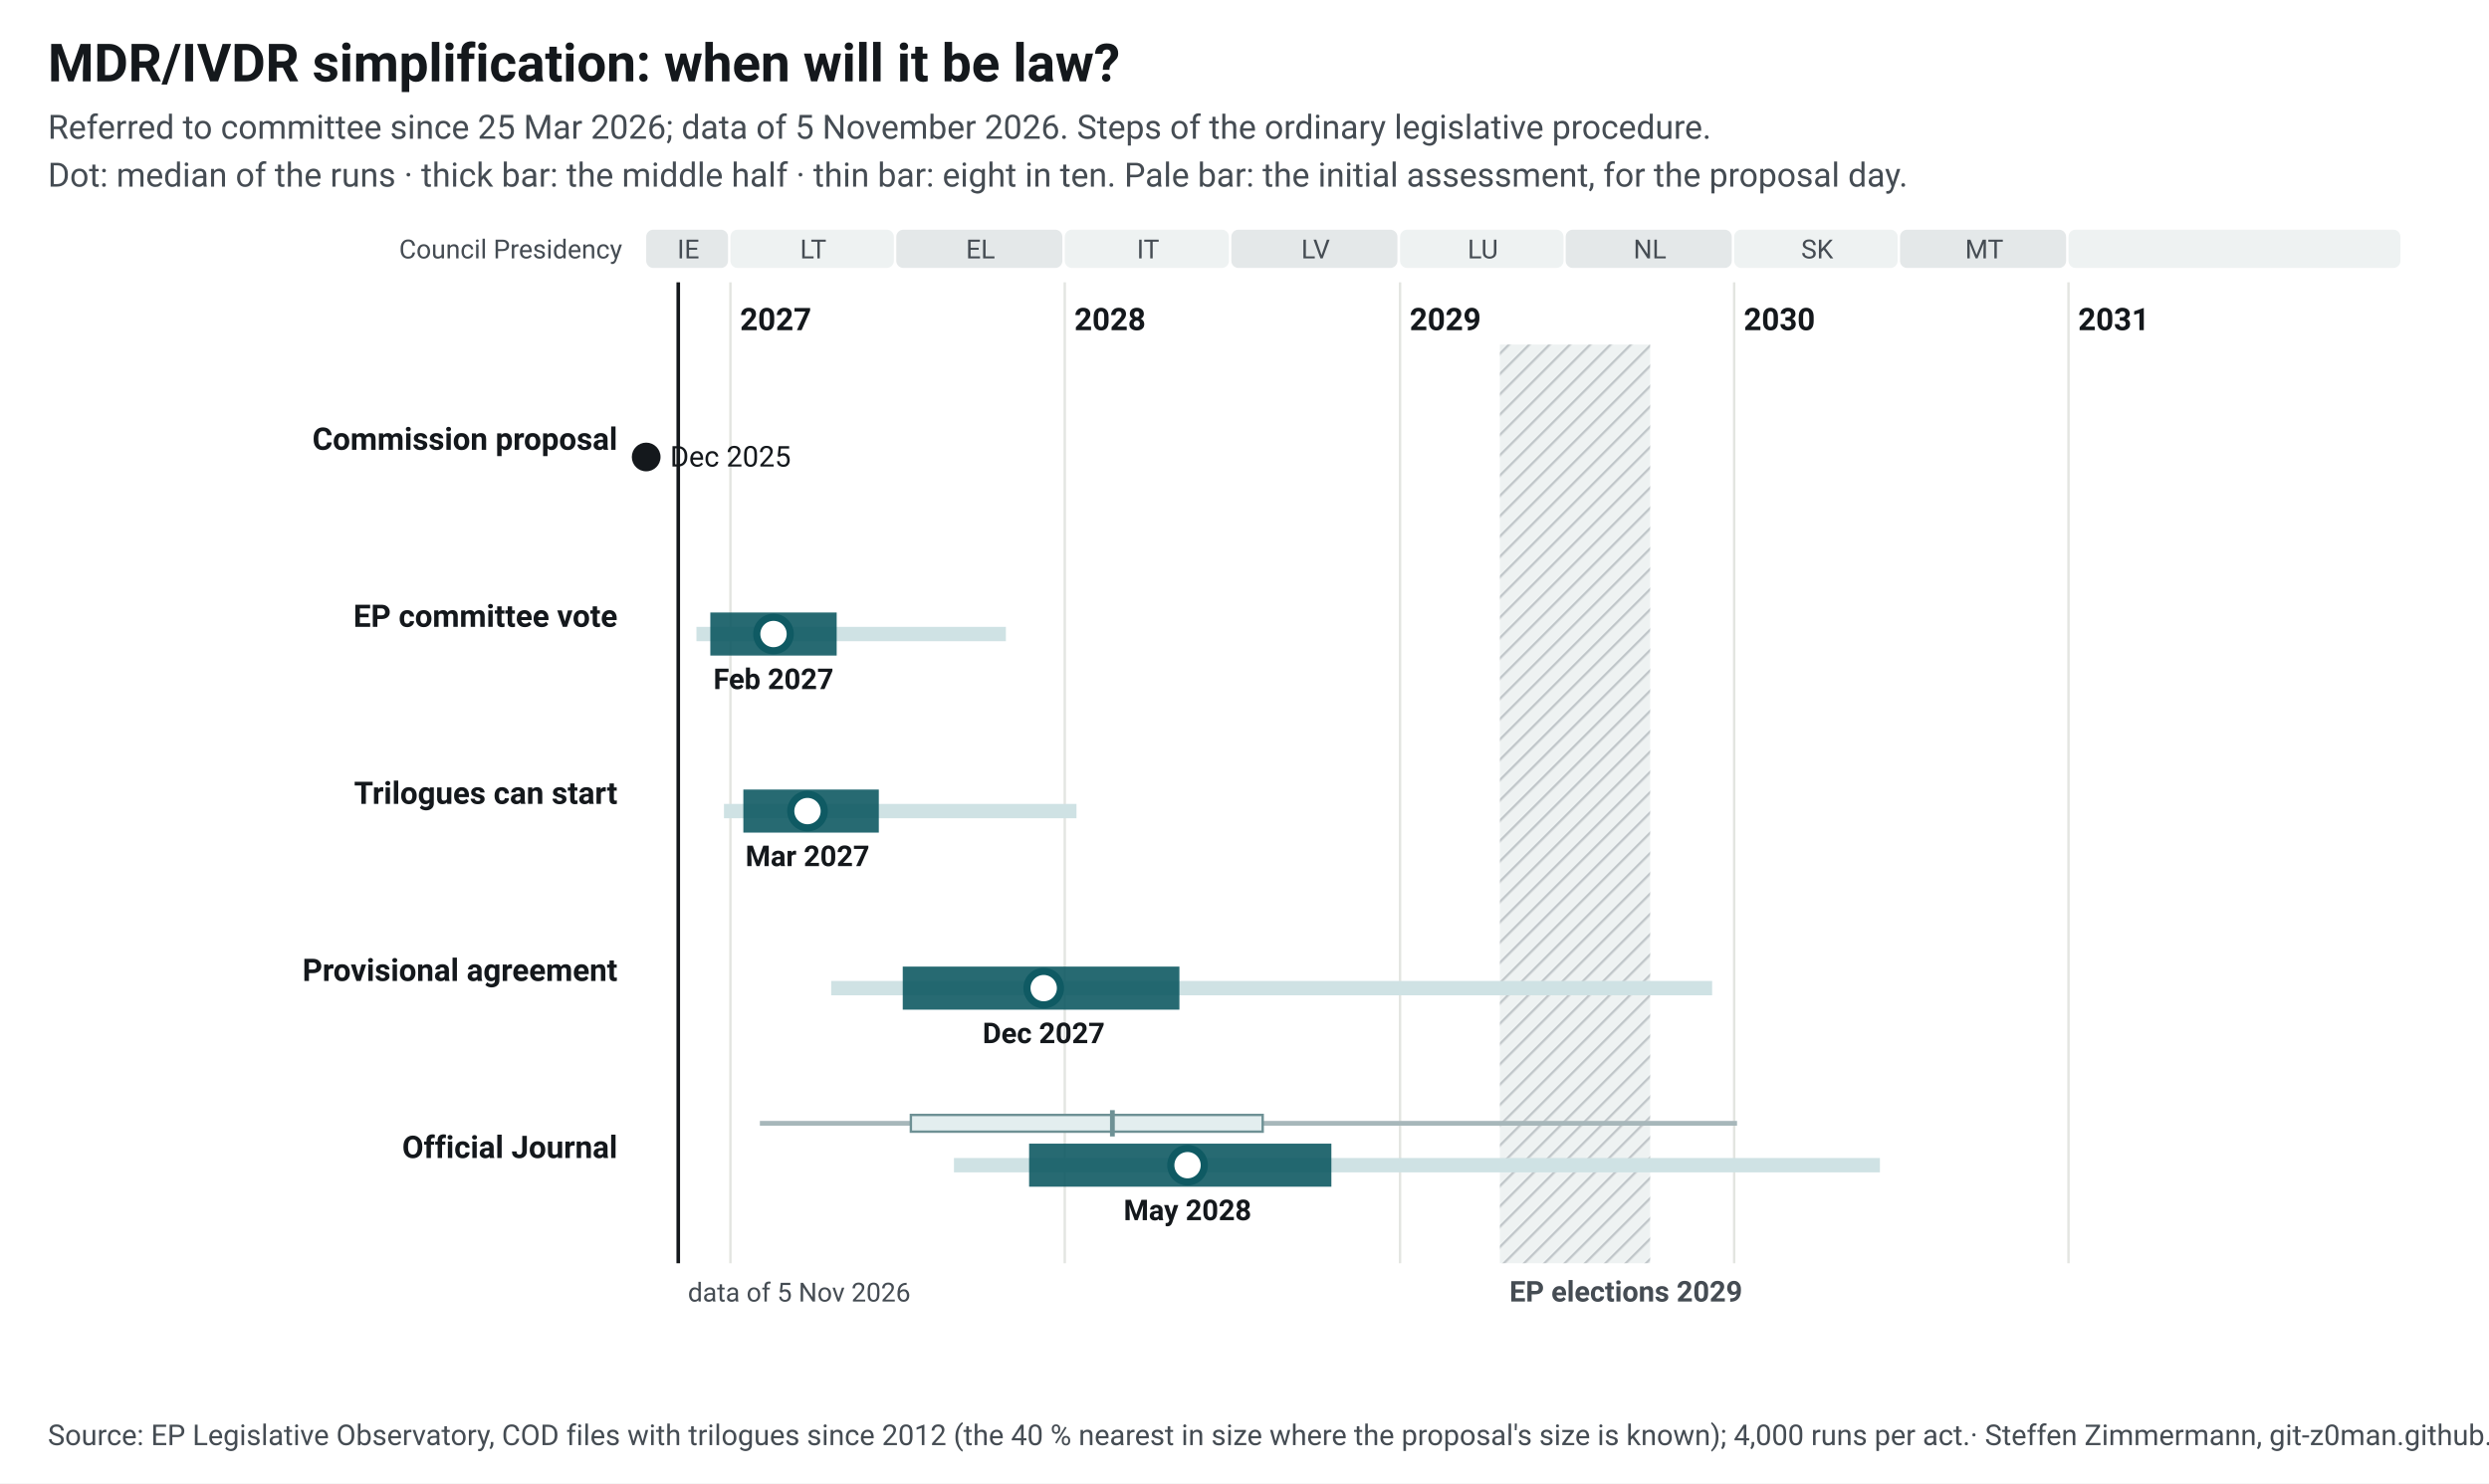
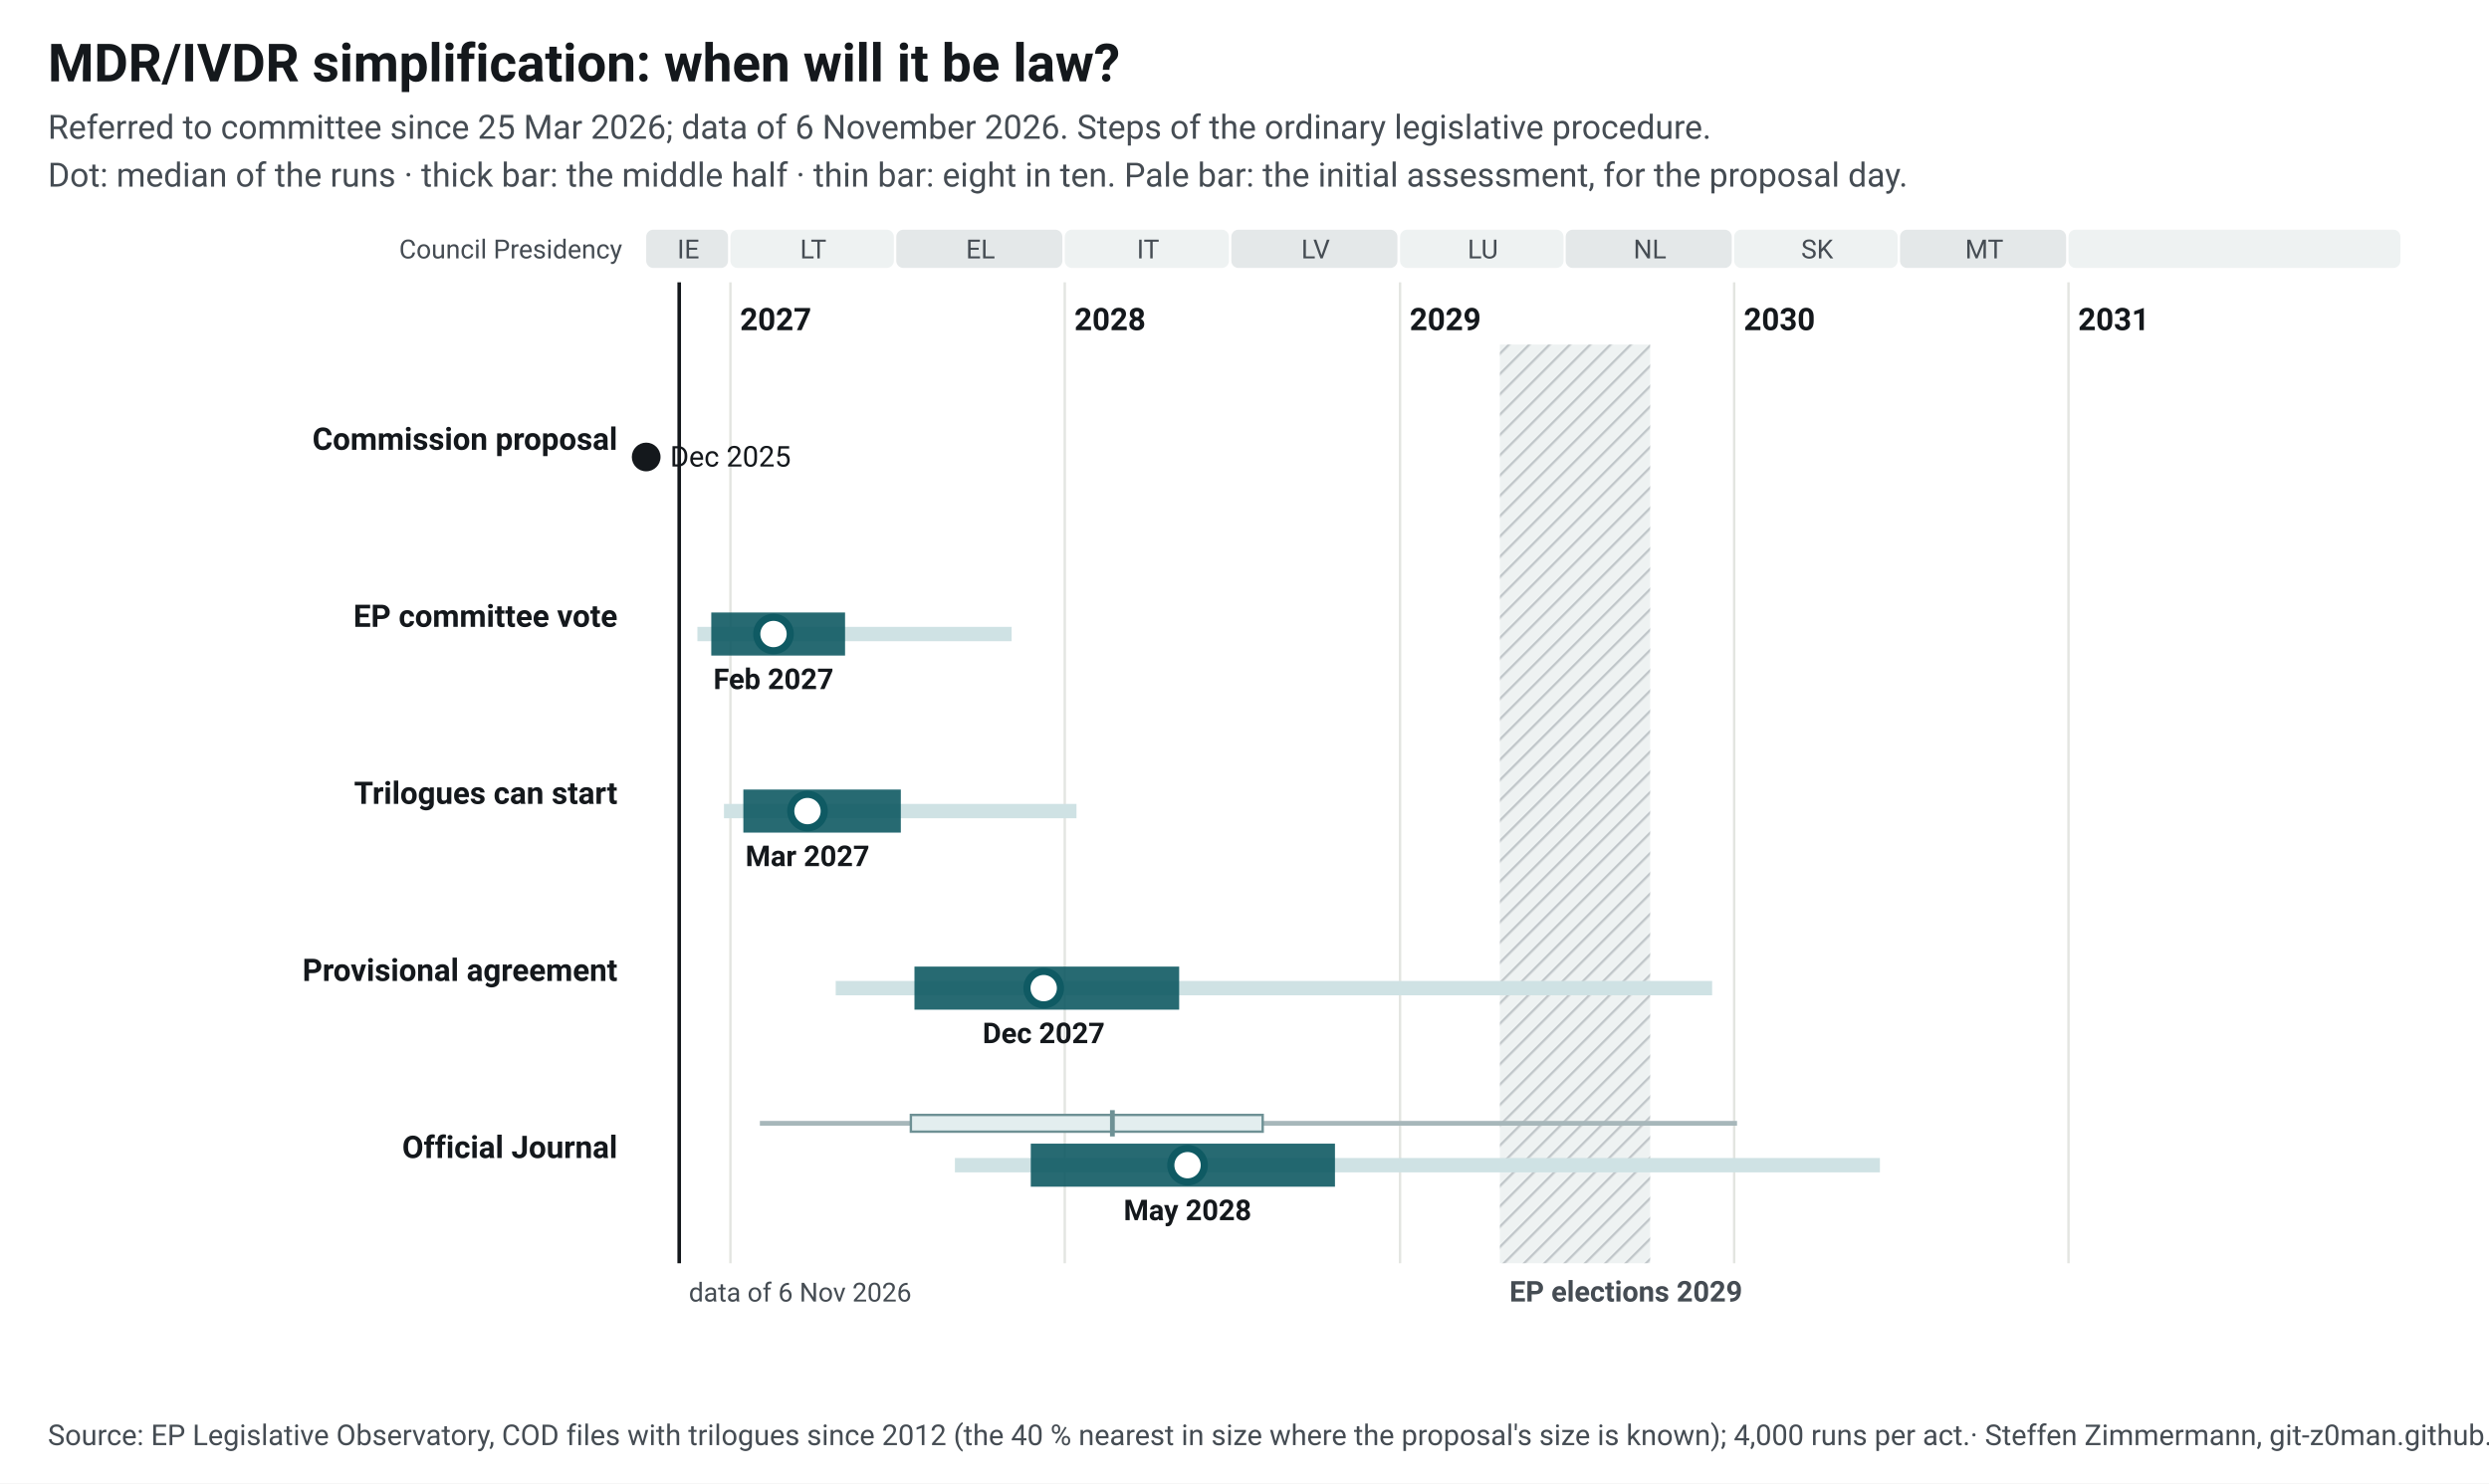
<svg xmlns="http://www.w3.org/2000/svg" width="1040" height="620" viewBox="0 0 1040 620" font-family="&quot;Source Sans 3&quot;, system-ui, -apple-system, Segoe UI, Roboto, Arial, sans-serif" font-size="13">
  <style>.ink{fill:#14181c}.mu{fill:#454c53}.gr{stroke:#e3e5e1;stroke-width:1}.pa{fill:#eef2f2}.pb{fill:#e4e8e9}.hb{fill:#eef2f2}.hl{stroke:#c3c9cc}.wt{fill:#454c53}.pt{fill:#14181c;paint-order:stroke;stroke:#fff;stroke-width:4px;stroke-linejoin:round}.pl{stroke:#14181c}.td{stroke:#14181c;stroke-width:1.5}.b50{fill:#0f5a63;opacity:.9}.b80{fill:#cfe2e4}.med{fill:#fff;stroke:#0f5a63}.fx{fill:#14181c}.ini{fill:#e3eeef;stroke:#6e9195;stroke-width:1}.ini80{fill:#a7b7ba}.inim{stroke:#6e9195;stroke-width:2}.c1{stroke:#0f5a63}.c2{stroke:#454c53;stroke-dasharray:7 4}a text{fill:#0f5a63}.nl-pending{fill:#0f5a63}.nl-adopted{fill:#5b646b}.nl-plan{fill:#fff;stroke:#14181c}.nl-open{fill:none;stroke:#14181c}.nl-q{fill:#14181c}.nl-row{stroke:#e3e5e1;stroke-width:.6}.nl-g-announced{fill:#f1f2f3}.nl-g-pending{fill:#e3eeef}.nl-g-adopted{fill:#eef2f2}</style>
  <rect width="1040" height="620" fill="#fff" />
  <text x="20" y="34" font-size="22" font-weight="700" class="ink">MDR/IVDR simplification: when will it be law?</text>
-   <text x="20" y="58" font-size="14" class="mu">Referred to committee since 25 Mar 2026; data of 5 November 2026. Steps of the ordinary legislative procedure.</text>
+   <text x="20" y="58" font-size="14" class="mu">Referred to committee since 25 Mar 2026; data of 6 November 2026. Steps of the ordinary legislative procedure.</text>
  <text x="20" y="78" font-size="14" class="mu">Dot: median of the runs · thick bar: the middle half · thin bar: eight in ten. Pale bar: the initial assessment, for the proposal day.</text>
  <g transform="translate(20,92)">
    <defs>
      <pattern id="hatch-40" width="6" height="6" patternUnits="userSpaceOnUse" patternTransform="rotate(45)">
        <rect width="6" height="6" class="hb" />
        <line x1="0" y1="0" x2="0" y2="6" class="hl" stroke-width="2" />
      </pattern>
    </defs>
    <rect x="250.0" y="4" width="34.2" height="16" rx="3" class="pb" data-tip="Council Presidency: IE, Jul 2026 to Dec 2026" />
    <text x="267.6" y="16" text-anchor="middle" font-size="11" class="mu">IE</text>
    <rect x="285.2" y="4" width="68.3" height="16" rx="3" class="pa" data-tip="Council Presidency: LT, Jan 2027 to Jun 2027" />
    <text x="319.8" y="16" text-anchor="middle" font-size="11" class="mu">LT</text>
    <rect x="354.5" y="4" width="69.4" height="16" rx="3" class="pb" data-tip="Council Presidency: EL, Jul 2027 to Dec 2027" />
    <text x="389.7" y="16" text-anchor="middle" font-size="11" class="mu">EL</text>
    <rect x="424.9" y="4" width="68.6" height="16" rx="3" class="pa" data-tip="Council Presidency: IT, Jan 2028 to Jun 2028" />
    <text x="459.7" y="16" text-anchor="middle" font-size="11" class="mu">IT</text>
    <rect x="494.5" y="4" width="69.4" height="16" rx="3" class="pb" data-tip="Council Presidency: LV, Jul 2028 to Dec 2028" />
    <text x="529.7" y="16" text-anchor="middle" font-size="11" class="mu">LV</text>
    <rect x="565.0" y="4" width="68.3" height="16" rx="3" class="pa" data-tip="Council Presidency: LU, Jan 2029 to Jun 2029" />
    <text x="599.6" y="16" text-anchor="middle" font-size="11" class="mu">LU</text>
    <rect x="634.2" y="4" width="69.4" height="16" rx="3" class="pb" data-tip="Council Presidency: NL, Jul 2029 to Dec 2029" />
    <text x="669.4" y="16" text-anchor="middle" font-size="11" class="mu">NL</text>
    <rect x="704.6" y="4" width="68.3" height="16" rx="3" class="pa" data-tip="Council Presidency: SK, Jan 2030 to Jun 2030" />
    <text x="739.3" y="16" text-anchor="middle" font-size="11" class="mu">SK</text>
    <rect x="773.9" y="4" width="69.4" height="16" rx="3" class="pb" data-tip="Council Presidency: MT, Jul 2030 to Dec 2030" />
    <text x="809.1" y="16" text-anchor="middle" font-size="11" class="mu">MT</text>
    <rect x="844.3" y="4" width="138.7" height="16" rx="3" class="pa" data-tip="Council Presidency: not decided, Jan 2031 to Dec 2031" />
    <text x="914.2" y="16" text-anchor="middle" font-size="11" class="mu" />
    <line x1="285.2" y1="26" x2="285.2" y2="436" class="gr" />
    <text x="289.2" y="46" font-weight="600" class="ink">2027</text>
    <line x1="424.9" y1="26" x2="424.9" y2="436" class="gr" />
    <text x="428.9" y="46" font-weight="600" class="ink">2028</text>
    <line x1="565.0" y1="26" x2="565.0" y2="436" class="gr" />
    <text x="569.0" y="46" font-weight="600" class="ink">2029</text>
    <line x1="704.6" y1="26" x2="704.6" y2="436" class="gr" />
    <text x="708.6" y="46" font-weight="600" class="ink">2030</text>
    <line x1="844.3" y1="26" x2="844.3" y2="436" class="gr" />
    <text x="848.3" y="46" font-weight="600" class="ink">2031</text>
    <rect x="606.7" y="52" width="62.8" height="384" fill="url(#hatch-40)" data-tip="European elections 2029: Parliament does no legislative work from its last session in April until the new committees vote again in October (assumption, as in 2024; the dates are not set yet)." />
    <text x="610.7" y="452" font-size="12" font-weight="600" class="wt">EP elections 2029</text>
    <text x="240" y="16" text-anchor="end" font-size="11" class="mu">Council Presidency</text>
-     <line x1="263.4" y1="26" x2="263.4" y2="436" class="td" />
-     <text x="267.4" y="452" font-size="11" class="mu">data of 5 Nov 2026</text>
+     <line x1="263.8" y1="26" x2="263.8" y2="436" class="td" />
+     <text x="267.8" y="452" font-size="11" class="mu">data of 6 Nov 2026</text>
    <text x="238" y="96.0" text-anchor="end" font-weight="600" class="ink lnk">Commission proposal</text>
    <circle cx="250.0" cy="99.0" r="6" class="fx" data-tip="Commission proposal: 16 Dec 2025" />
    <text x="260.0" y="103.0" font-size="12" class="ink">Dec 2025</text>
    <text x="238" y="170.0" text-anchor="end" font-weight="600" class="ink lnk">EP committee vote</text>
-     <rect x="271.0" y="170.0" width="129.3" height="6" class="b80" data-tip="EP committee vote: median Feb 2027; half of the runs Dec 2026 to Apr 2027; eight in ten Nov 2026 to Oct 2027" />
-     <rect x="276.8" y="164.0" width="52.8" height="18" class="b50" data-tip="EP committee vote: median Feb 2027; half of the runs Dec 2026 to Apr 2027; eight in ten Nov 2026 to Oct 2027" />
-     <circle cx="303.2" cy="173.0" r="7" class="med" stroke-width="3" data-tip="EP committee vote: median Feb 2027; half of the runs Dec 2026 to Apr 2027; eight in ten Nov 2026 to Oct 2027" />
+     <rect x="271.4" y="170.0" width="131.3" height="6" class="b80" data-tip="EP committee vote: median Feb 2027; half of the runs Dec 2026 to May 2027; eight in ten Nov 2026 to Nov 2027" />
+     <rect x="277.2" y="164.0" width="55.9" height="18" class="b50" data-tip="EP committee vote: median Feb 2027; half of the runs Dec 2026 to May 2027; eight in ten Nov 2026 to Nov 2027" />
+     <circle cx="303.2" cy="173.0" r="7" class="med" stroke-width="3" data-tip="EP committee vote: median Feb 2027; half of the runs Dec 2026 to May 2027; eight in ten Nov 2026 to Nov 2027" />
    <text x="303.2" y="196.0" text-anchor="middle" font-size="12" font-weight="600" class="ink">Feb 2027</text>
    <text x="238" y="244.0" text-anchor="end" font-weight="600" class="ink lnk">Trilogues can start</text>
-     <rect x="282.5" y="244.0" width="147.3" height="6" class="b80" data-tip="Trilogues can start: median Mar 2027; half of the runs Jan 2027 to Jun 2027; eight in ten Dec 2026 to Jan 2028" />
-     <rect x="290.6" y="238.0" width="56.6" height="18" class="b50" data-tip="Trilogues can start: median Mar 2027; half of the runs Jan 2027 to Jun 2027; eight in ten Dec 2026 to Jan 2028" />
-     <circle cx="317.4" cy="247.0" r="7" class="med" stroke-width="3" data-tip="Trilogues can start: median Mar 2027; half of the runs Jan 2027 to Jun 2027; eight in ten Dec 2026 to Jan 2028" />
+     <rect x="282.5" y="244.0" width="147.3" height="6" class="b80" data-tip="Trilogues can start: median Mar 2027; half of the runs Jan 2027 to Jul 2027; eight in ten Dec 2026 to Jan 2028" />
+     <rect x="290.6" y="238.0" width="65.8" height="18" class="b50" data-tip="Trilogues can start: median Mar 2027; half of the runs Jan 2027 to Jul 2027; eight in ten Dec 2026 to Jan 2028" />
+     <circle cx="317.4" cy="247.0" r="7" class="med" stroke-width="3" data-tip="Trilogues can start: median Mar 2027; half of the runs Jan 2027 to Jul 2027; eight in ten Dec 2026 to Jan 2028" />
    <text x="317.4" y="270.0" text-anchor="middle" font-size="12" font-weight="600" class="ink">Mar 2027</text>
    <text x="238" y="318.0" text-anchor="end" font-weight="600" class="ink lnk">Provisional agreement</text>
-     <rect x="327.3" y="318.0" width="368.1" height="6" class="b80" data-tip="Provisional agreement: median Dec 2027; half of the runs Jul 2027 to May 2028; eight in ten Apr 2027 to Dec 2029" />
-     <rect x="357.2" y="312.0" width="115.6" height="18" class="b50" data-tip="Provisional agreement: median Dec 2027; half of the runs Jul 2027 to May 2028; eight in ten Apr 2027 to Dec 2029" />
+     <rect x="329.2" y="318.0" width="366.2" height="6" class="b80" data-tip="Provisional agreement: median Dec 2027; half of the runs Jul 2027 to May 2028; eight in ten Apr 2027 to Dec 2029" />
+     <rect x="362.1" y="312.0" width="110.6" height="18" class="b50" data-tip="Provisional agreement: median Dec 2027; half of the runs Jul 2027 to May 2028; eight in ten Apr 2027 to Dec 2029" />
    <circle cx="416.1" cy="321.0" r="7" class="med" stroke-width="3" data-tip="Provisional agreement: median Dec 2027; half of the runs Jul 2027 to May 2028; eight in ten Apr 2027 to Dec 2029" />
    <text x="416.1" y="344.0" text-anchor="middle" font-size="12" font-weight="600" class="ink">Dec 2027</text>
    <text x="238" y="392.0" text-anchor="end" font-weight="600" class="ink lnk">Official Journal</text>
    <rect x="297.5" y="376.5" width="408.3" height="2" class="ini80" data-tip="Initial assessment, forecast for the proposal day (16 Dec 2025): Official Journal: median Feb 2028; half of the runs Jul 2027 to Aug 2028; eight in ten Feb 2027 to Jan 2030" />
    <rect x="360.6" y="374.0" width="147.0" height="7" class="ini" data-tip="Initial assessment, forecast for the proposal day (16 Dec 2025): Official Journal: median Feb 2028; half of the runs Jul 2027 to Aug 2028; eight in ten Feb 2027 to Jan 2030" />
    <line x1="444.8" y1="372.0" x2="444.8" y2="383.0" class="inim" data-tip="Initial assessment, forecast for the proposal day (16 Dec 2025): Official Journal: median Feb 2028; half of the runs Jul 2027 to Aug 2028; eight in ten Feb 2027 to Jan 2030" />
-     <rect x="378.6" y="392.0" width="386.9" height="6" class="b80" data-tip="Official Journal: median May 2028; half of the runs Nov 2027 to Oct 2028; eight in ten Sep 2027 to Jun 2030" />
-     <rect x="410.0" y="386.0" width="126.3" height="18" class="b50" data-tip="Official Journal: median May 2028; half of the runs Nov 2027 to Oct 2028; eight in ten Sep 2027 to Jun 2030" />
+     <rect x="379.0" y="392.0" width="386.5" height="6" class="b80" data-tip="Official Journal: median May 2028; half of the runs Nov 2027 to Oct 2028; eight in ten Sep 2027 to Jun 2030" />
+     <rect x="410.7" y="386.0" width="127.1" height="18" class="b50" data-tip="Official Journal: median May 2028; half of the runs Nov 2027 to Oct 2028; eight in ten Sep 2027 to Jun 2030" />
    <circle cx="476.2" cy="395.0" r="7" class="med" stroke-width="3" data-tip="Official Journal: median May 2028; half of the runs Nov 2027 to Oct 2028; eight in ten Sep 2027 to Jun 2030" />
    <text x="476.2" y="418.0" text-anchor="middle" font-size="12" font-weight="600" class="ink">May 2028</text>
  </g>
  <text x="20" y="604" font-size="12" class="mu">Source: EP Legislative Observatory, COD files with trilogues since 2012 (the 40 % nearest in size where the proposal's size is known); 4,000 runs per act.<tspan> · Steffen Zimmermann, git-z0man.github.io/eu-regulation-timeline, CC BY 4.0</tspan>
  </text>
</svg>
